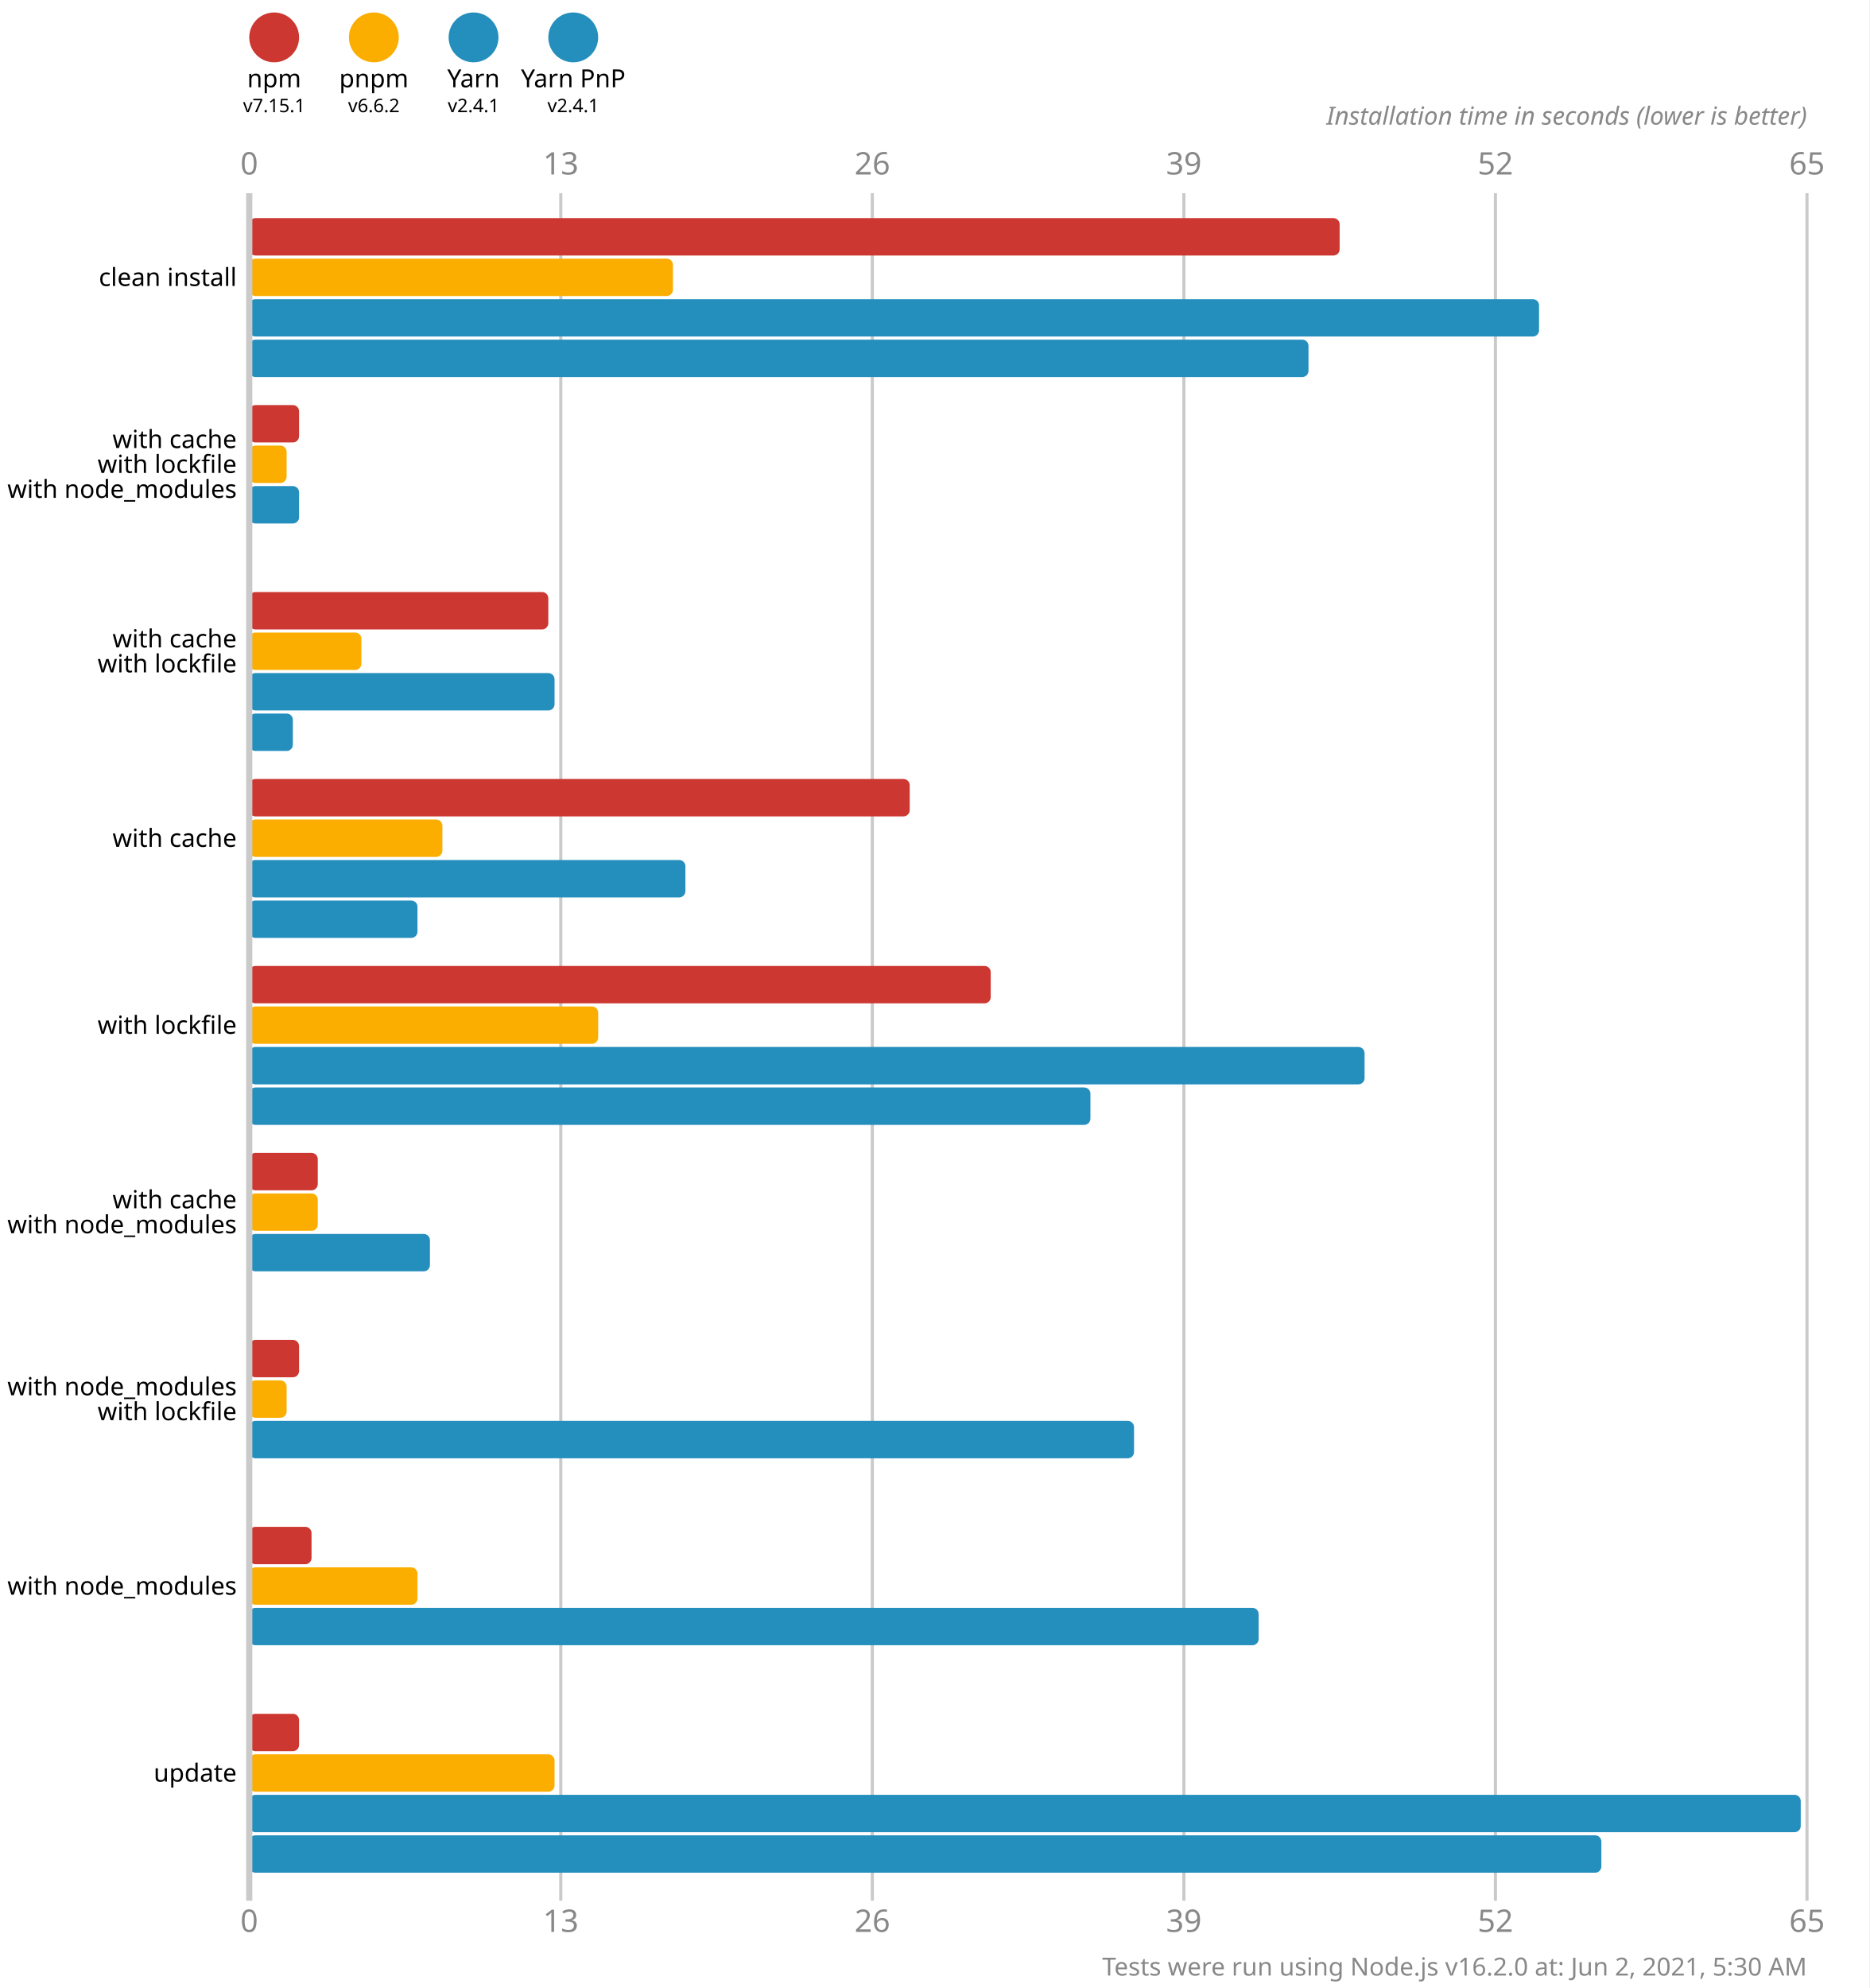
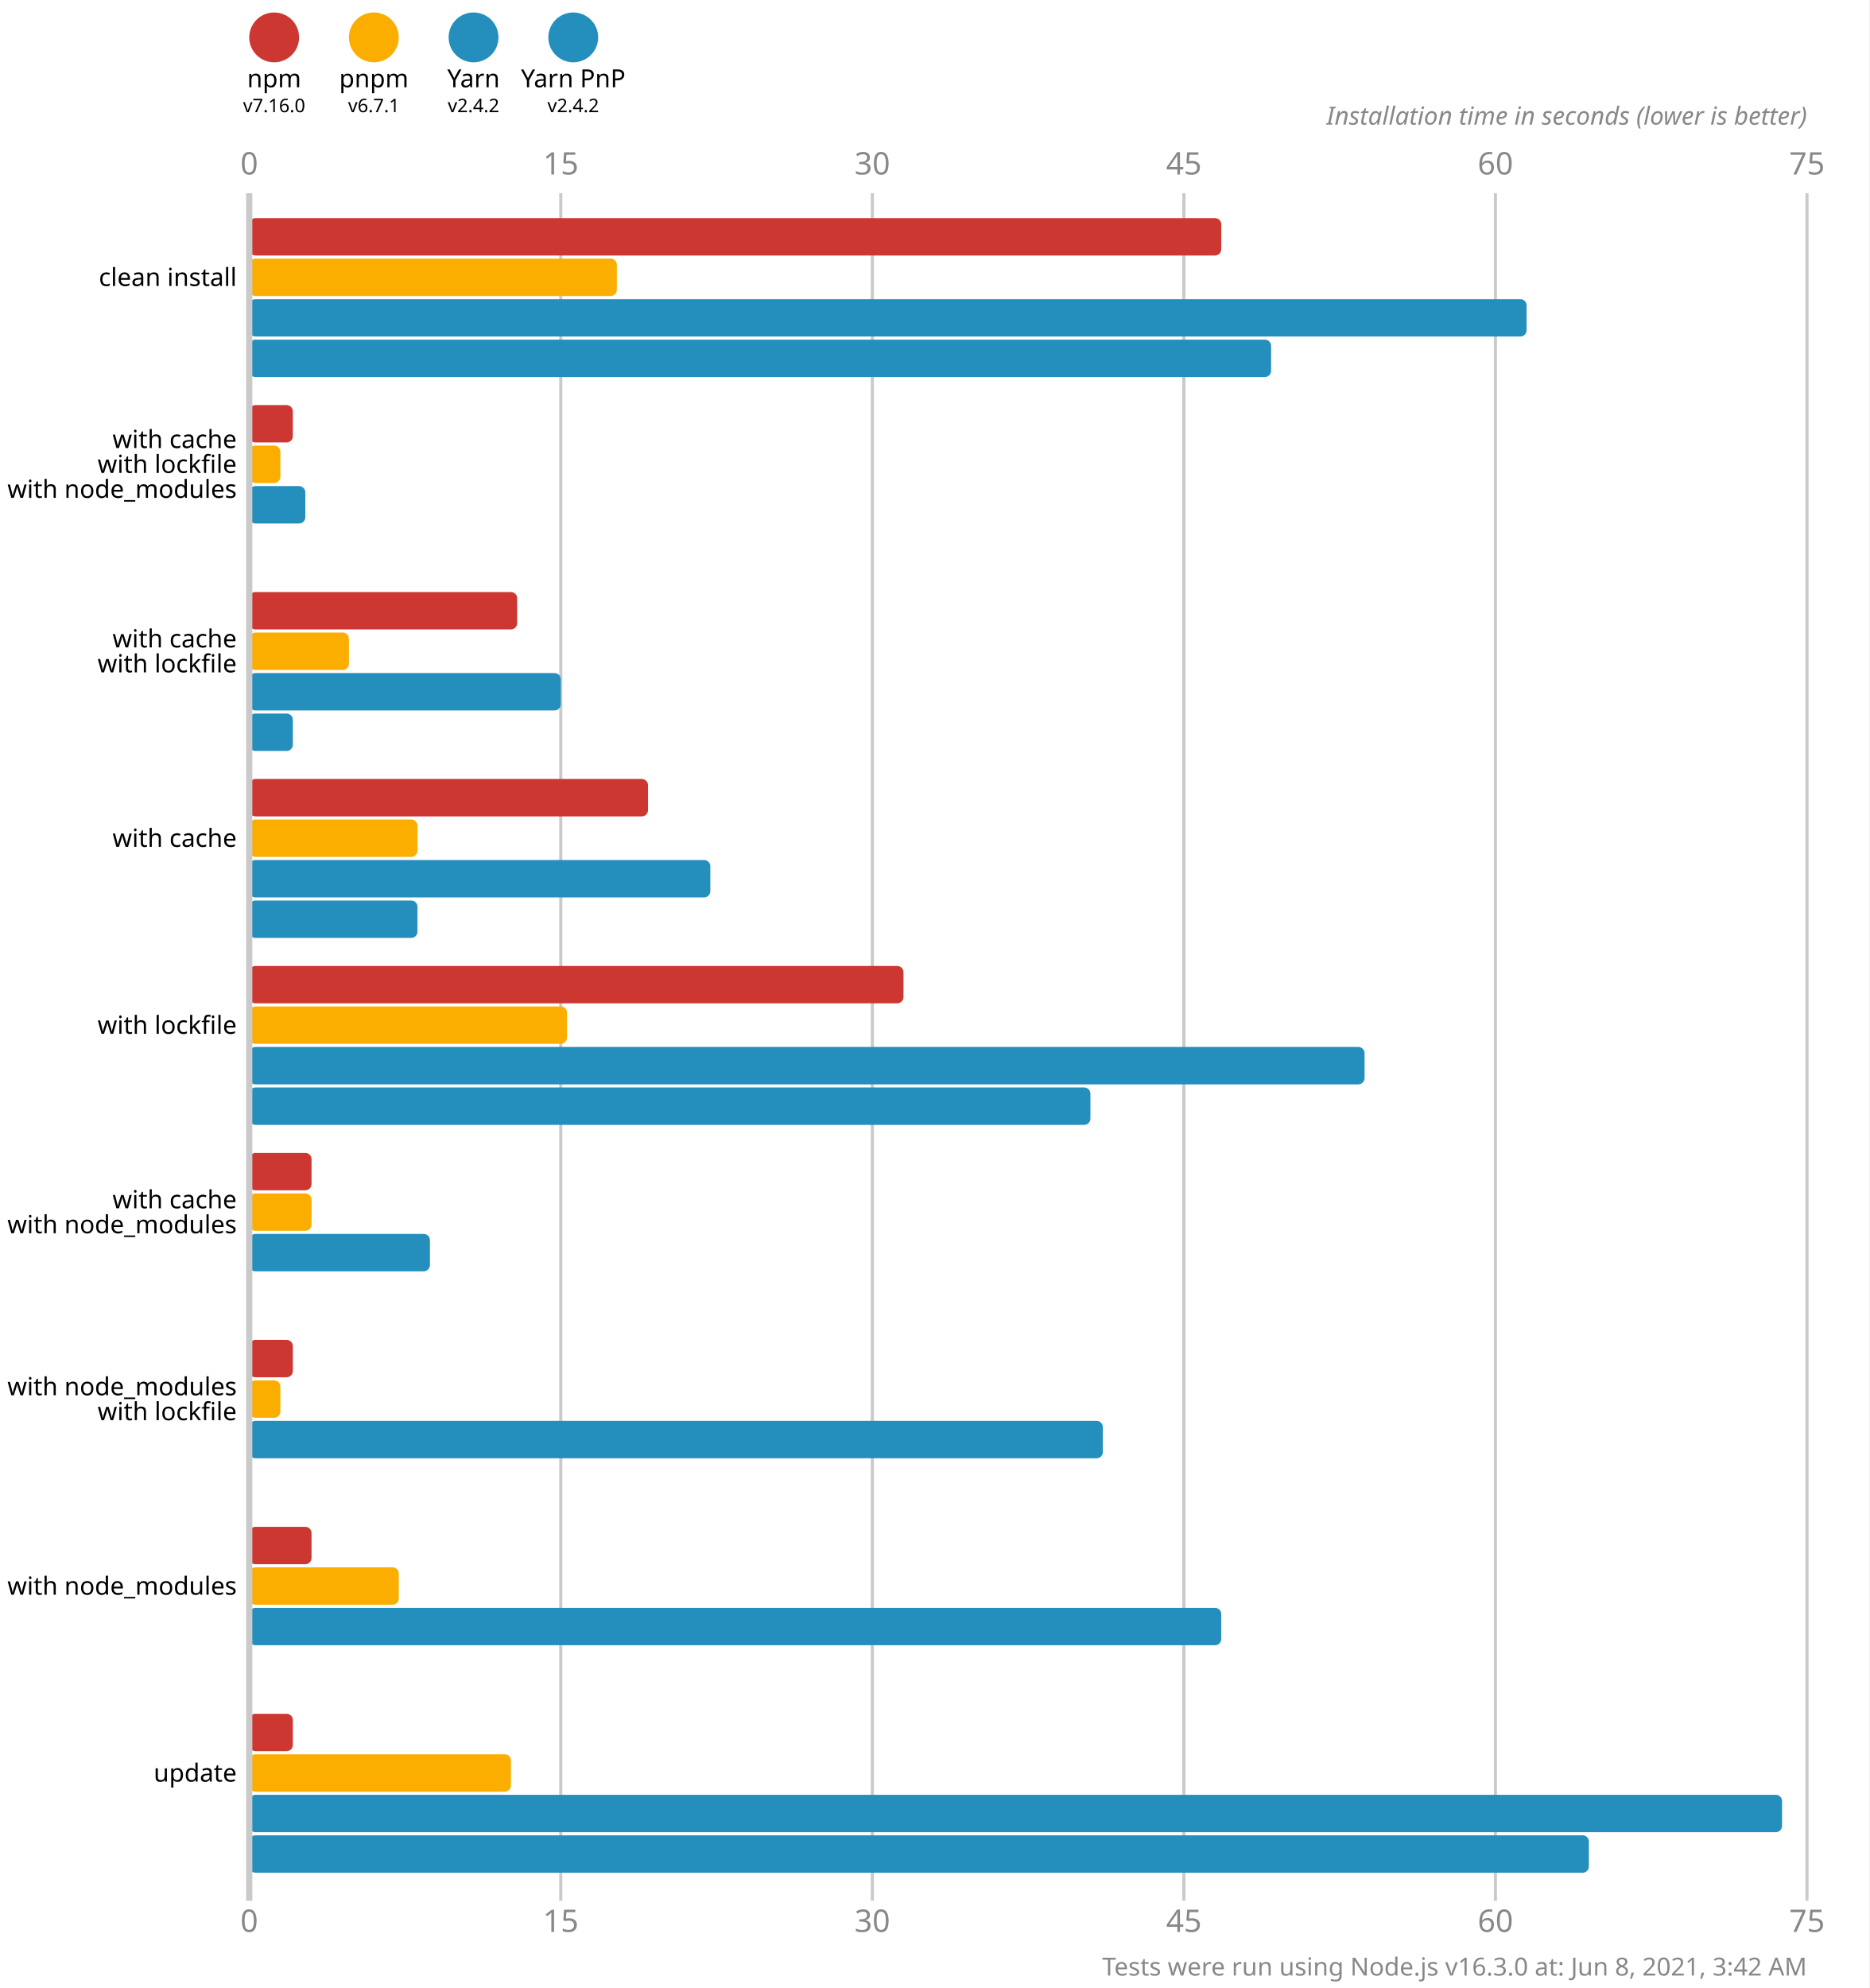
<svg xmlns="http://www.w3.org/2000/svg" version="1.1" viewBox="0 0 300 319">
  <style>
    .font { font-family: sans-serif; }
    .s3 { font-size: 3px; }
    .s4 { font-size: 4px; }
    .s5 { font-size: 5px; }
    .line { stroke: #cacaca; }
    .width { stroke-width: 0.5; }
    .text { fill: #888; }
  </style>
  <rect x="0" y="0" width="300" height="319" fill="#fff" />
  <circle cx="44" cy="6" r="4" fill="#cd3731" />
  <text x="44" y="14" class="font s4" text-anchor="middle">npm</text>
-   <text x="44" y="18" class="font s3" text-anchor="middle">v7.15.1</text>
+   <text x="44" y="18" class="font s3" text-anchor="middle">v7.16.0</text>
  <circle cx="60" cy="6" r="4" fill="#fbae00" />
  <text x="60" y="14" class="font s4" text-anchor="middle">pnpm</text>
-   <text x="60" y="18" class="font s3" text-anchor="middle">v6.6.2</text>
+   <text x="60" y="18" class="font s3" text-anchor="middle">v6.7.1</text>
  <circle cx="76" cy="6" r="4" fill="#248ebd" />
  <text x="76" y="14" class="font s4" text-anchor="middle">Yarn</text>
-   <text x="76" y="18" class="font s3" text-anchor="middle">v2.4.1</text>
+   <text x="76" y="18" class="font s3" text-anchor="middle">v2.4.2</text>
  <circle cx="92" cy="6" r="4" fill="#248ebd" />
  <text x="92" y="14" class="font s4" text-anchor="middle">Yarn PnP</text>
-   <text x="92" y="18" class="font s3" text-anchor="middle">v2.4.1</text>
+   <text x="92" y="18" class="font s3" text-anchor="middle">v2.4.2</text>
  <text x="40" y="28" class="font s5 text" text-anchor="middle">0</text>
  <text x="40" y="310" class="font s5 text" text-anchor="middle">0</text>
  <line x1="90" y1="31" x2="90" y2="305" class="line width" />
-   <text x="90" y="28" class="font s5 text" text-anchor="middle">13</text>
-   <text x="90" y="310" class="font s5 text" text-anchor="middle">13</text>
+   <text x="90" y="28" class="font s5 text" text-anchor="middle">15</text>
+   <text x="90" y="310" class="font s5 text" text-anchor="middle">15</text>
  <line x1="140" y1="31" x2="140" y2="305" class="line width" />
-   <text x="140" y="28" class="font s5 text" text-anchor="middle">26</text>
-   <text x="140" y="310" class="font s5 text" text-anchor="middle">26</text>
+   <text x="140" y="28" class="font s5 text" text-anchor="middle">30</text>
+   <text x="140" y="310" class="font s5 text" text-anchor="middle">30</text>
  <line x1="190" y1="31" x2="190" y2="305" class="line width" />
-   <text x="190" y="28" class="font s5 text" text-anchor="middle">39</text>
-   <text x="190" y="310" class="font s5 text" text-anchor="middle">39</text>
+   <text x="190" y="28" class="font s5 text" text-anchor="middle">45</text>
+   <text x="190" y="310" class="font s5 text" text-anchor="middle">45</text>
  <line x1="240" y1="31" x2="240" y2="305" class="line width" />
-   <text x="240" y="28" class="font s5 text" text-anchor="middle">52</text>
-   <text x="240" y="310" class="font s5 text" text-anchor="middle">52</text>
+   <text x="240" y="28" class="font s5 text" text-anchor="middle">60</text>
+   <text x="240" y="310" class="font s5 text" text-anchor="middle">60</text>
  <line x1="290" y1="31" x2="290" y2="305" class="line width" />
-   <text x="290" y="28" class="font s5 text" text-anchor="middle">65</text>
-   <text x="290" y="310" class="font s5 text" text-anchor="middle">65</text>
+   <text x="290" y="28" class="font s5 text" text-anchor="middle">75</text>
+   <text x="290" y="310" class="font s5 text" text-anchor="middle">75</text>
  <text x="290" y="20" class="font s4 text" font-style="italic" text-anchor="end">Installation time in seconds (lower is better)</text>
-   <rect x="40" y="35" width="175" height="6" fill="#cd3731" rx="1" ry="1" />
-   <rect x="40" y="41.5" width="68" height="6" fill="#fbae00" rx="1" ry="1" />
-   <rect x="40" y="48" width="207" height="6" fill="#248ebd" rx="1" ry="1" />
-   <rect x="40" y="54.5" width="170" height="6" fill="#248ebd" rx="1" ry="1" />
-   <rect x="40" y="65" width="8" height="6" fill="#cd3731" rx="1" ry="1" />
-   <rect x="40" y="71.5" width="6" height="6" fill="#fbae00" rx="1" ry="1" />
-   <rect x="40" y="78" width="8" height="6" fill="#248ebd" rx="1" ry="1" />
+   <rect x="40" y="35" width="156" height="6" fill="#cd3731" rx="1" ry="1" />
+   <rect x="40" y="41.5" width="59" height="6" fill="#fbae00" rx="1" ry="1" />
+   <rect x="40" y="48" width="205" height="6" fill="#248ebd" rx="1" ry="1" />
+   <rect x="40" y="54.5" width="164" height="6" fill="#248ebd" rx="1" ry="1" />
+   <rect x="40" y="65" width="7" height="6" fill="#cd3731" rx="1" ry="1" />
+   <rect x="40" y="71.5" width="5" height="6" fill="#fbae00" rx="1" ry="1" />
+   <rect x="40" y="78" width="9" height="6" fill="#248ebd" rx="1" ry="1" />
  <rect x="40" y="84.5" width="0" height="6" fill="#248ebd" rx="1" ry="1" />
-   <rect x="40" y="95" width="48" height="6" fill="#cd3731" rx="1" ry="1" />
-   <rect x="40" y="101.5" width="18" height="6" fill="#fbae00" rx="1" ry="1" />
-   <rect x="40" y="108" width="49" height="6" fill="#248ebd" rx="1" ry="1" />
+   <rect x="40" y="95" width="43" height="6" fill="#cd3731" rx="1" ry="1" />
+   <rect x="40" y="101.5" width="16" height="6" fill="#fbae00" rx="1" ry="1" />
+   <rect x="40" y="108" width="50" height="6" fill="#248ebd" rx="1" ry="1" />
  <rect x="40" y="114.5" width="7" height="6" fill="#248ebd" rx="1" ry="1" />
-   <rect x="40" y="125" width="106" height="6" fill="#cd3731" rx="1" ry="1" />
-   <rect x="40" y="131.5" width="31" height="6" fill="#fbae00" rx="1" ry="1" />
-   <rect x="40" y="138" width="70" height="6" fill="#248ebd" rx="1" ry="1" />
+   <rect x="40" y="125" width="64" height="6" fill="#cd3731" rx="1" ry="1" />
+   <rect x="40" y="131.5" width="27" height="6" fill="#fbae00" rx="1" ry="1" />
+   <rect x="40" y="138" width="74" height="6" fill="#248ebd" rx="1" ry="1" />
  <rect x="40" y="144.5" width="27" height="6" fill="#248ebd" rx="1" ry="1" />
-   <rect x="40" y="155" width="119" height="6" fill="#cd3731" rx="1" ry="1" />
-   <rect x="40" y="161.5" width="56" height="6" fill="#fbae00" rx="1" ry="1" />
+   <rect x="40" y="155" width="105" height="6" fill="#cd3731" rx="1" ry="1" />
+   <rect x="40" y="161.5" width="51" height="6" fill="#fbae00" rx="1" ry="1" />
  <rect x="40" y="168" width="179" height="6" fill="#248ebd" rx="1" ry="1" />
  <rect x="40" y="174.5" width="135" height="6" fill="#248ebd" rx="1" ry="1" />
-   <rect x="40" y="185" width="11" height="6" fill="#cd3731" rx="1" ry="1" />
-   <rect x="40" y="191.5" width="11" height="6" fill="#fbae00" rx="1" ry="1" />
+   <rect x="40" y="185" width="10" height="6" fill="#cd3731" rx="1" ry="1" />
+   <rect x="40" y="191.5" width="10" height="6" fill="#fbae00" rx="1" ry="1" />
  <rect x="40" y="198" width="29" height="6" fill="#248ebd" rx="1" ry="1" />
  <rect x="40" y="204.5" width="0" height="6" fill="#248ebd" rx="1" ry="1" />
-   <rect x="40" y="215" width="8" height="6" fill="#cd3731" rx="1" ry="1" />
-   <rect x="40" y="221.5" width="6" height="6" fill="#fbae00" rx="1" ry="1" />
-   <rect x="40" y="228" width="142" height="6" fill="#248ebd" rx="1" ry="1" />
+   <rect x="40" y="215" width="7" height="6" fill="#cd3731" rx="1" ry="1" />
+   <rect x="40" y="221.5" width="5" height="6" fill="#fbae00" rx="1" ry="1" />
+   <rect x="40" y="228" width="137" height="6" fill="#248ebd" rx="1" ry="1" />
  <rect x="40" y="234.5" width="0" height="6" fill="#248ebd" rx="1" ry="1" />
  <rect x="40" y="245" width="10" height="6" fill="#cd3731" rx="1" ry="1" />
-   <rect x="40" y="251.5" width="27" height="6" fill="#fbae00" rx="1" ry="1" />
-   <rect x="40" y="258" width="162" height="6" fill="#248ebd" rx="1" ry="1" />
+   <rect x="40" y="251.5" width="24" height="6" fill="#fbae00" rx="1" ry="1" />
+   <rect x="40" y="258" width="156" height="6" fill="#248ebd" rx="1" ry="1" />
  <rect x="40" y="264.5" width="0" height="6" fill="#248ebd" rx="1" ry="1" />
-   <rect x="40" y="275" width="8" height="6" fill="#cd3731" rx="1" ry="1" />
-   <rect x="40" y="281.5" width="49" height="6" fill="#fbae00" rx="1" ry="1" />
-   <rect x="40" y="288" width="249" height="6" fill="#248ebd" rx="1" ry="1" />
-   <rect x="40" y="294.5" width="217" height="6" fill="#248ebd" rx="1" ry="1" />
+   <rect x="40" y="275" width="7" height="6" fill="#cd3731" rx="1" ry="1" />
+   <rect x="40" y="281.5" width="42" height="6" fill="#fbae00" rx="1" ry="1" />
+   <rect x="40" y="288" width="246" height="6" fill="#248ebd" rx="1" ry="1" />
+   <rect x="40" y="294.5" width="215" height="6" fill="#248ebd" rx="1" ry="1" />
  <line x1="40" y1="31" x2="40" y2="305" class="line" />
  <text x="38" y="44.5" class="font s4" dominant-baseline="middle" text-anchor="end">clean install</text>
  <text x="38" y="70.5" class="font s4" dominant-baseline="middle" text-anchor="end">with cache</text>
  <text x="38" y="74.5" class="font s4" dominant-baseline="middle" text-anchor="end">with lockfile</text>
  <text x="38" y="78.5" class="font s4" dominant-baseline="middle" text-anchor="end">with node_modules</text>
  <text x="38" y="102.5" class="font s4" dominant-baseline="middle" text-anchor="end">with cache</text>
  <text x="38" y="106.5" class="font s4" dominant-baseline="middle" text-anchor="end">with lockfile</text>
  <text x="38" y="134.5" class="font s4" dominant-baseline="middle" text-anchor="end">with cache</text>
  <text x="38" y="164.5" class="font s4" dominant-baseline="middle" text-anchor="end">with lockfile</text>
  <text x="38" y="192.5" class="font s4" dominant-baseline="middle" text-anchor="end">with cache</text>
  <text x="38" y="196.5" class="font s4" dominant-baseline="middle" text-anchor="end">with node_modules</text>
  <text x="38" y="222.5" class="font s4" dominant-baseline="middle" text-anchor="end">with node_modules</text>
  <text x="38" y="226.5" class="font s4" dominant-baseline="middle" text-anchor="end">with lockfile</text>
  <text x="38" y="254.5" class="font s4" dominant-baseline="middle" text-anchor="end">with node_modules</text>
  <text x="38" y="284.5" class="font s4" dominant-baseline="middle" text-anchor="end">update</text>
-   <text x="290" y="317" class="font s4 text" text-anchor="end">Tests were run using Node.js v16.2.0 at: Jun 2, 2021, 5:30 AM</text>
+   <text x="290" y="317" class="font s4 text" text-anchor="end">Tests were run using Node.js v16.3.0 at: Jun 8, 2021, 3:42 AM</text>
</svg>
